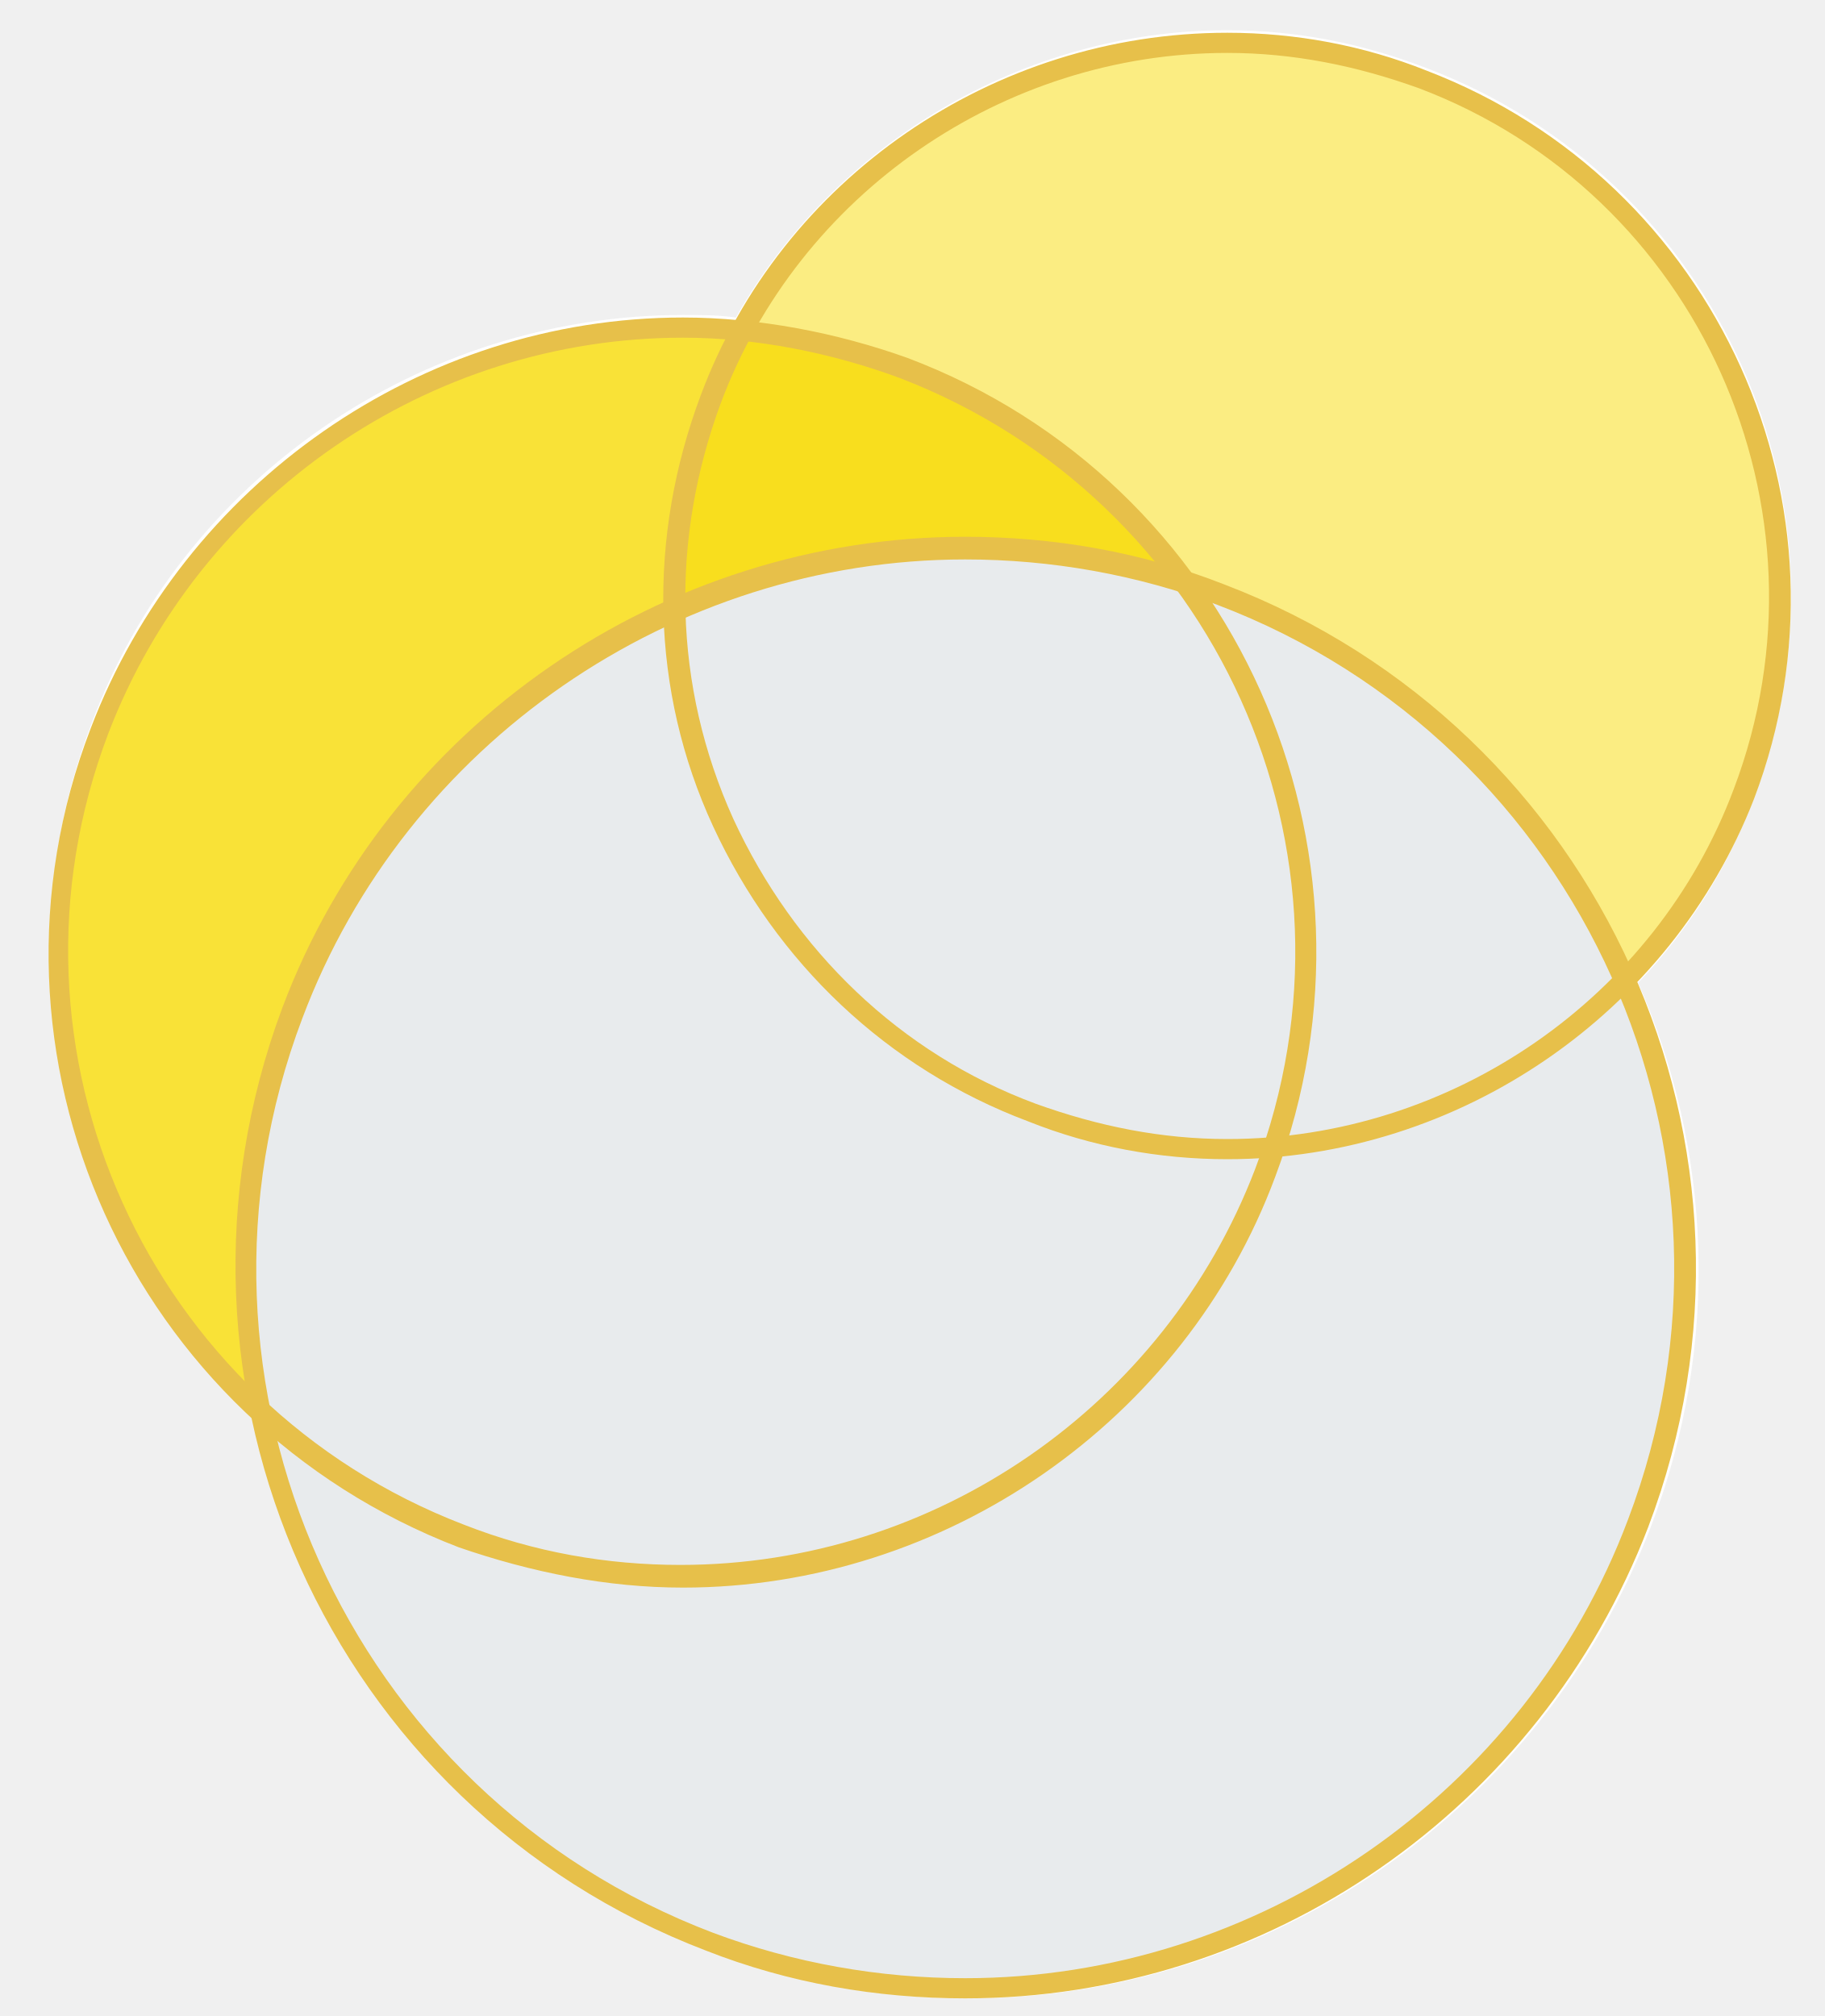
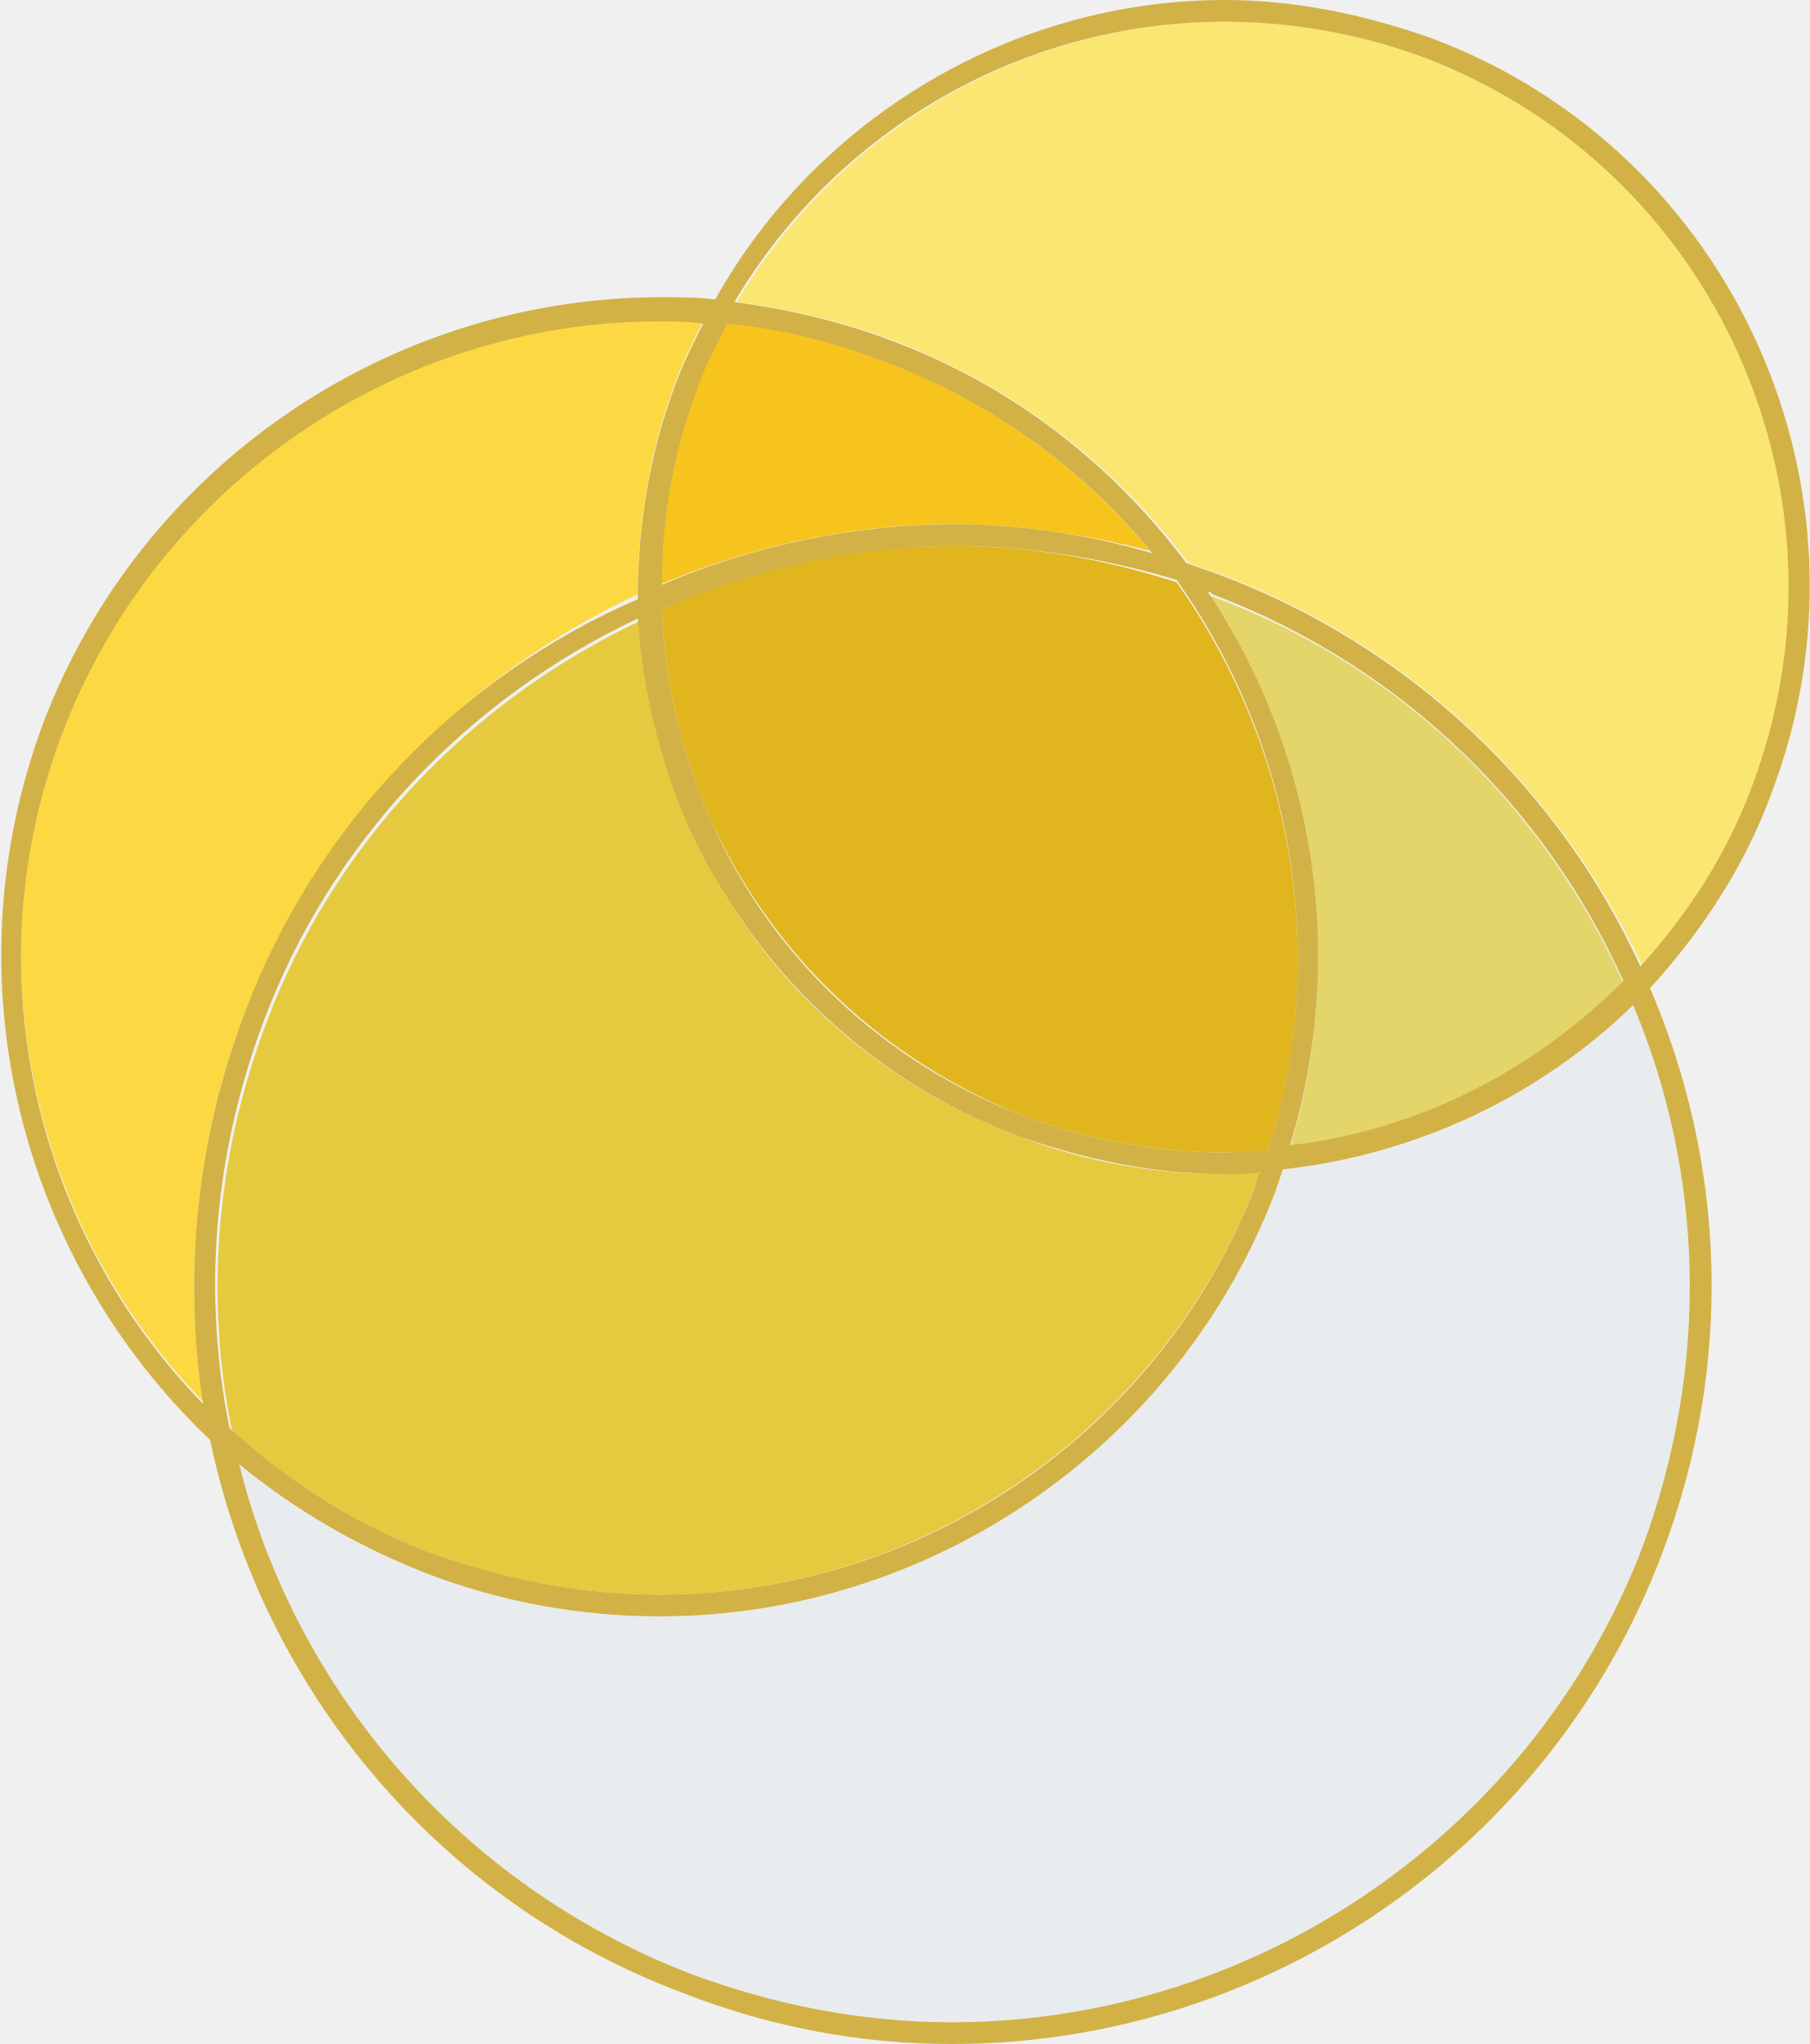
- <svg xmlns="http://www.w3.org/2000/svg" version="1.1" id="Layer_1" x="0px" y="0px" viewBox="0 0 72.4 80" enable-background="new 0 0 72.4 80" xml:space="preserve">
-   <g>
-     <path fill="#FFFFFF" d="M56.6,2.7c-2.6-1-5.2-1.5-7.9-1.5c-8.1,0-15.6,4.5-19.5,11.4c-0.7-0.1-1.4-0.1-2.1-0.1   c-10.4,0-19.9,6.5-23.5,16.3c-3.7,9.8-0.9,20.6,6.4,27.4c2,9.3,8.5,17.5,18.1,21.2c3.3,1.3,6.8,1.9,10.3,1.9   c12,0,22.8-7.5,27.1-18.7c2.8-7.3,2.4-15-0.5-21.6c2-2.1,3.6-4.6,4.6-7.4C74,20.1,68.2,7.1,56.6,2.7z" />
-     <path opacity="0.5" fill="#F7DB05" d="M27.9,15.9c4.3-11.3,17-17.1,28.3-12.8c11.3,4.3,17,17,12.7,28.3   c-4.3,11.3-17,17.1-28.3,12.7C29.3,39.9,23.6,27.2,27.9,15.9z" />
-     <path opacity="0.8" fill="#F7DB05" d="M4,29C8.8,16.2,23.1,9.8,35.9,14.6c12.8,4.8,19.2,19.1,14.4,31.9   c-4.8,12.8-19.1,19.2-31.9,14.4C5.5,56.1-0.9,41.8,4,29z" />
-     <path fill="#E8EBED" d="M11.7,40.4c5.6-14.7,22.1-22.2,36.8-16.6c14.7,5.6,22.2,22.1,16.6,36.8C59.5,75.4,43,82.8,28.3,77.2   C13.5,71.6,6.1,55.1,11.7,40.4z" />
-     <g>
-       <path fill="#E7C04A" d="M27.1,63c-3,0-6-0.6-8.9-1.6C5.2,56.4-1.4,41.9,3.6,28.9c3.7-9.7,13.1-16.3,23.5-16.3c3,0,6.1,0.6,8.9,1.6    c13,4.9,19.5,19.5,14.6,32.5C47,56.4,37.5,63,27.1,63z M27.1,13.4c-10.1,0-19.2,6.3-22.8,15.7c-4.8,12.6,1.6,26.6,14.1,31.4    c2.8,1.1,5.7,1.6,8.6,1.6c10.1,0,19.2-6.3,22.8-15.7c4.8-12.6-1.6-26.6-14.1-31.4C33,14,30,13.4,27.1,13.4z" />
-     </g>
-     <g>
-       <path fill="#E7C04A" d="M38.3,79.3c-3.5,0-7-0.6-10.3-1.9C13.1,71.7,5.6,55,11.2,40c4.2-11.2,15.1-18.7,27.1-18.7    c3.5,0,7,0.6,10.3,1.9c14.9,5.7,22.5,22.4,16.8,37.4C61.1,71.8,50.3,79.3,38.3,79.3z M38.3,22.2c-11.6,0-22.2,7.3-26.3,18.2    c-5.5,14.5,1.8,30.8,16.3,36.3c3.2,1.2,6.6,1.8,10,1.8c11.6,0,22.2-7.3,26.3-18.2c5.5-14.5-1.8-30.8-16.3-36.3    C45.1,22.8,41.7,22.2,38.3,22.2z" />
-     </g>
-     <g>
-       <path fill="#E7C04A" d="M48.7,46c-2.7,0-5.4-0.5-7.9-1.5c-5.6-2.1-10-6.3-12.5-11.7c-2.5-5.4-2.6-11.5-0.5-17.1    C31,7.1,39.4,1.3,48.7,1.3c2.7,0,5.4,0.5,7.9,1.5c11.5,4.4,17.4,17.3,13,28.9C66.3,40.2,57.9,46,48.7,46z M48.7,2.1    c-8.9,0-17,5.6-20.1,13.9c-2,5.4-1.9,11.2,0.5,16.5c2.4,5.2,6.6,9.3,12,11.3c2.5,0.9,5,1.4,7.6,1.4c8.9,0,17-5.6,20.1-13.9    C73,20.2,67.4,7.7,56.3,3.5C53.8,2.6,51.3,2.1,48.7,2.1z" />
-     </g>
-   </g>
+ <svg xmlns="http://www.w3.org/2000/svg" width="74.9" height="84.6" viewBox="0 0 74.9 84.6">
+   <path fill="none" d="M59 2.4c-2.7-1-5.5-1.5-8.3-1.5-8.3 0-16 4.5-20.2 11.6 2.2.3 4.4.8 6.5 1.6 5 1.9 9.2 5.2 12.2 9.2.5.2.9.3 1.4.5 8 3 14 9 17.4 16.2 1.9-2.1 3.5-4.6 4.6-7.4C77.1 20.5 71 7 59 2.4z" />
+   <path fill="#E8ECEE" d="M67.6 41.6c-3.9 3.8-9 6.3-14.5 6.8l-.3.9c-4 10.5-14.3 17.6-25.5 17.6-3.3 0-6.6-.6-9.7-1.8-2.9-1.1-5.5-2.6-7.7-4.5C12.2 69.9 19 78 28.6 81.7c3.5 1.3 7.1 2 10.8 2C52 83.7 63.5 75.8 68 64c2.8-7.6 2.5-15.5-.4-22.4z" />
+   <path fill="#E3D569" d="M53.4 47.5c5.3-.6 10.2-3.1 13.8-6.8-3.2-7.1-9.1-13.1-17-16-.1 0-.1 0-.2-.1 4.4 6.5 5.8 14.9 3.4 22.9z" />
+   <path fill="#FCD942" d="M10.1 42c3-7.8 9-14 16.3-17.4 0-3 .5-6 1.6-8.9.3-.8.7-1.6 1.1-2.4-.6 0-1.2-.1-1.8-.1-10.9 0-20.8 6.9-24.7 17-3.8 9.9-1.1 20.7 5.8 27.8-.8-5.2-.3-10.7 1.7-16z" />
+   <path fill="#F7C41E" d="M27.3 24.2c3.8-1.6 7.9-2.5 12.1-2.5 2.8 0 5.5.4 8.2 1.1-2.8-3.4-6.6-6.2-11-7.9-2.1-.8-4.4-1.3-6.6-1.6-.5.9-.9 1.7-1.2 2.6-1 2.8-1.5 5.5-1.5 8.3z" />
+   <path fill="#E5C93F" d="M17.9 64.3c3 1.1 6.2 1.7 9.4 1.7 10.9 0 20.8-6.9 24.7-17 .1-.2.1-.3.2-.5-.5 0-1 .1-1.5.1-2.9 0-5.8-.5-8.6-1.6-6.1-2.3-10.9-6.8-13.5-12.7-1.2-2.8-1.9-5.7-2.1-8.6-7 3.3-12.7 9.2-15.5 16.7C8.9 48 8.5 53.8 9.6 59.2c2.3 2.1 5.1 3.9 8.3 5.1z" />
+   <path fill="#E1B51D" d="M39.5 22.6c-4.3 0-8.4.9-12.1 2.6.1 3 .8 5.9 2 8.7 2.6 5.7 7.2 10 13 12.3 2.7 1 5.5 1.5 8.3 1.5.6 0 1.2 0 1.8-.1 2.6-8.2.9-16.9-3.8-23.5-3.1-1-6.1-1.5-9.2-1.5z" />
+   <path fill="none" d="M27.3 66c10.9 0 20.8-6.9 24.7-17 .1-.2.1-.3.2-.5-.5 0-1 .1-1.5.1-2.9 0-5.8-.5-8.6-1.6-6.1-2.3-10.9-6.8-13.5-12.7-1.2-2.8-1.9-5.7-2.1-8.6-7 3.3-12.7 9.2-15.5 16.7C8.9 48 8.5 53.8 9.6 59.2c2.4 2.2 5.2 4 8.4 5.2 3 1 6.1 1.6 9.3 1.6z" />
+   <path fill="none" d="M26.4 24.6c0-3 .5-6 1.6-8.9.3-.8.7-1.6 1.1-2.4-.6 0-1.2-.1-1.8-.1-10.9 0-20.8 6.9-24.7 17-3.8 9.9-1.1 20.7 5.8 27.8-.8-5.2-.4-10.7 1.6-16 3-7.8 9-14 16.4-17.4zM53.1 48.4l-.3.9c-4 10.5-14.3 17.6-25.5 17.6-3.3 0-6.6-.6-9.7-1.8-2.9-1.1-5.5-2.6-7.7-4.5C12.2 69.9 19 78 28.6 81.7c3.5 1.3 7.1 2 10.8 2C52 83.7 63.5 75.8 68 64c2.9-7.5 2.5-15.5-.3-22.4-3.9 3.8-9 6.2-14.6 6.8z" />
+   <path fill="#FAE671" d="M59 2.4c-2.7-1-5.5-1.5-8.3-1.5-8.3 0-16 4.5-20.2 11.6 2.2.3 4.4.8 6.5 1.6 5 1.9 9.2 5.2 12.2 9.2.5.2.9.3 1.4.5 8 3 14 9 17.4 16.2 1.9-2.1 3.5-4.6 4.6-7.4C77.1 20.5 71 7 59 2.4z" />
+   <path fill="#D2B246" d="M59.3 1.6C56.5.6 53.6 0 50.7 0c-8.8 0-16.9 4.9-21.1 12.4-.7-.1-1.5-.1-2.2-.1-11.4 0-21.6 7.1-25.6 17.6-4 10.7-.9 22.3 6.9 29.7 2.1 10.1 9.2 19 19.6 22.9 3.6 1.4 7.3 2.1 11.1 2.1 13 0 24.8-8.1 29.4-20.3 3-7.9 2.6-16.2-.5-23.4 2.1-2.3 3.9-5 5-8 4.8-12.5-1.5-26.6-14-31.3zm-6.8 46c-.6 0-1.2.1-1.8.1-2.8 0-5.6-.5-8.3-1.5-5.8-2.2-10.5-6.6-13-12.3-1.2-2.8-1.9-5.7-2-8.7 3.8-1.6 7.9-2.6 12.1-2.6 3.1 0 6.2.5 9.2 1.4 4.7 6.6 6.4 15.3 3.8 23.6zM50 24.5c.1 0 .1 0 .2.1 7.9 3 13.8 8.9 17 16-3.7 3.7-8.5 6.2-13.8 6.8 2.4-7.9 1-16.3-3.4-22.9zm-10.5-2.8c-4.2 0-8.4.9-12.1 2.5 0-2.8.5-5.6 1.5-8.2.3-.9.8-1.8 1.2-2.6 2.3.2 4.5.8 6.6 1.6 4.5 1.7 8.2 4.5 11 7.9-2.7-.8-5.5-1.2-8.2-1.2zM67.9 40c-3.3-7.2-9.4-13.2-17.4-16.2-.5-.2-.9-.3-1.4-.5-3-4-7.1-7.3-12.2-9.2-2.1-.8-4.3-1.3-6.5-1.6C34.6 5.4 42.3.9 50.7.9c2.8 0 5.6.5 8.3 1.5C71 7 77.1 20.5 72.5 32.6c-1 2.7-2.6 5.2-4.6 7.4zM8.4 58.1C1.5 51-1.2 40.2 2.6 30.3c3.9-10.2 13.8-17 24.7-17 .6 0 1.2 0 1.8.1-.4.8-.8 1.6-1.1 2.4-1.1 2.9-1.6 5.9-1.6 9C19 28 13 34.2 10.1 42c-2 5.3-2.5 10.8-1.7 16.1zm2.5-15.8c2.8-7.5 8.5-13.4 15.5-16.7.2 2.9.9 5.9 2.1 8.6C31.2 40.1 36 44.7 42.1 47c2.8 1 5.7 1.6 8.6 1.6.5 0 1 0 1.5-.1-.1.1-.2.3-.2.5-3.9 10.2-13.8 17-24.7 17-3.2 0-6.3-.6-9.4-1.7-3.2-1.2-6-3-8.4-5.2-1.1-5.4-.7-11.2 1.4-16.8zM68 64c-4.5 11.8-16 19.7-28.6 19.7-3.7 0-7.3-.7-10.8-2C19 78 12.2 69.9 9.9 60.6c2.3 1.9 4.9 3.4 7.7 4.5 3.1 1.2 6.4 1.8 9.7 1.8 11.3 0 21.5-7.1 25.5-17.6l.3-.9c5.5-.6 10.6-3 14.5-6.8 2.9 6.9 3.2 14.8.4 22.4z" />
</svg>
